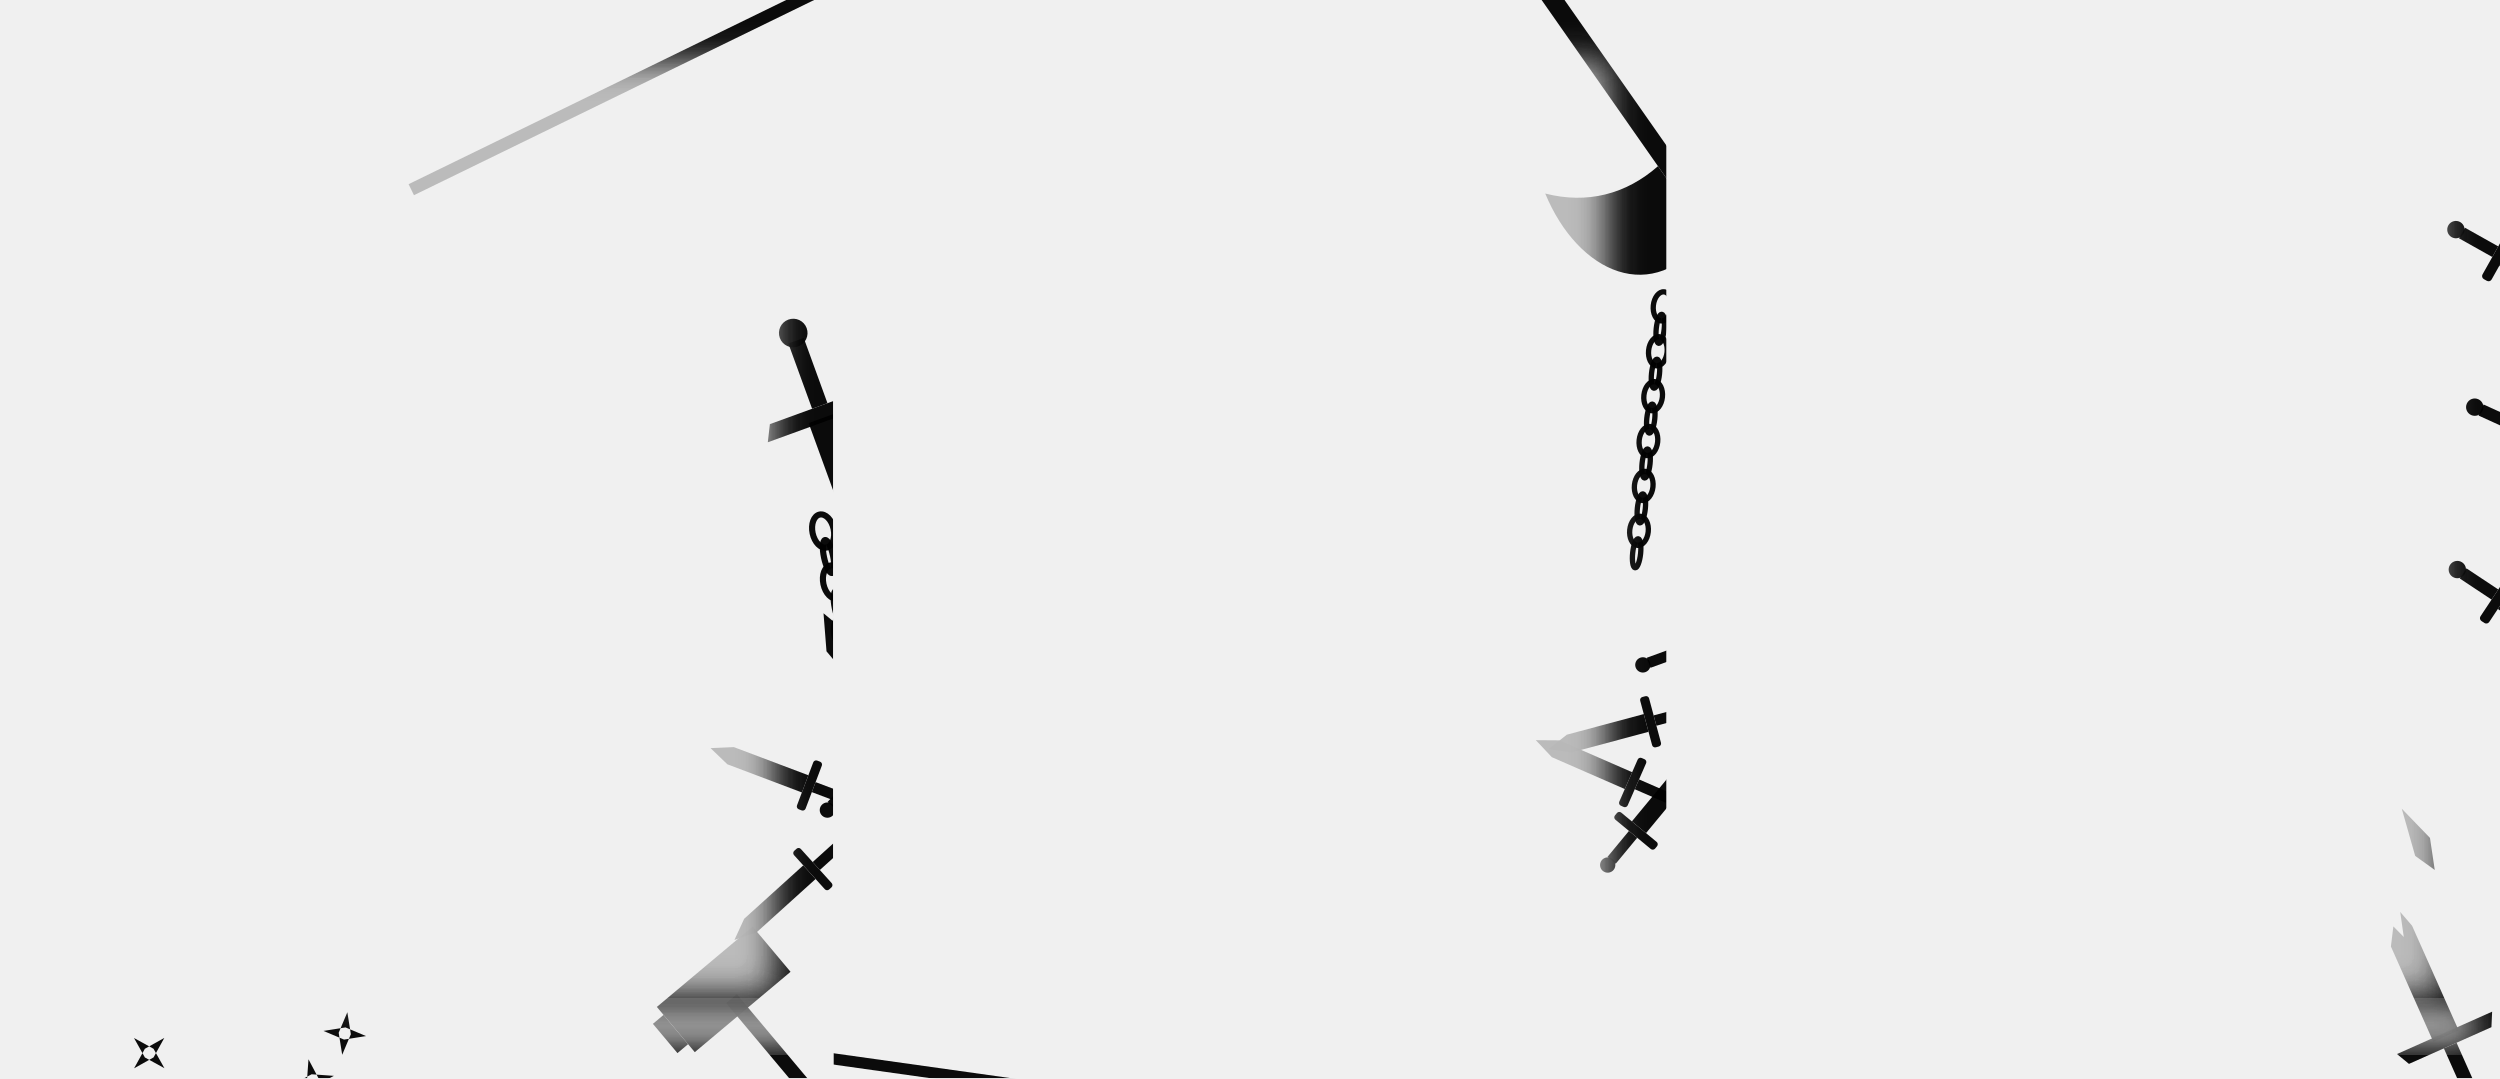
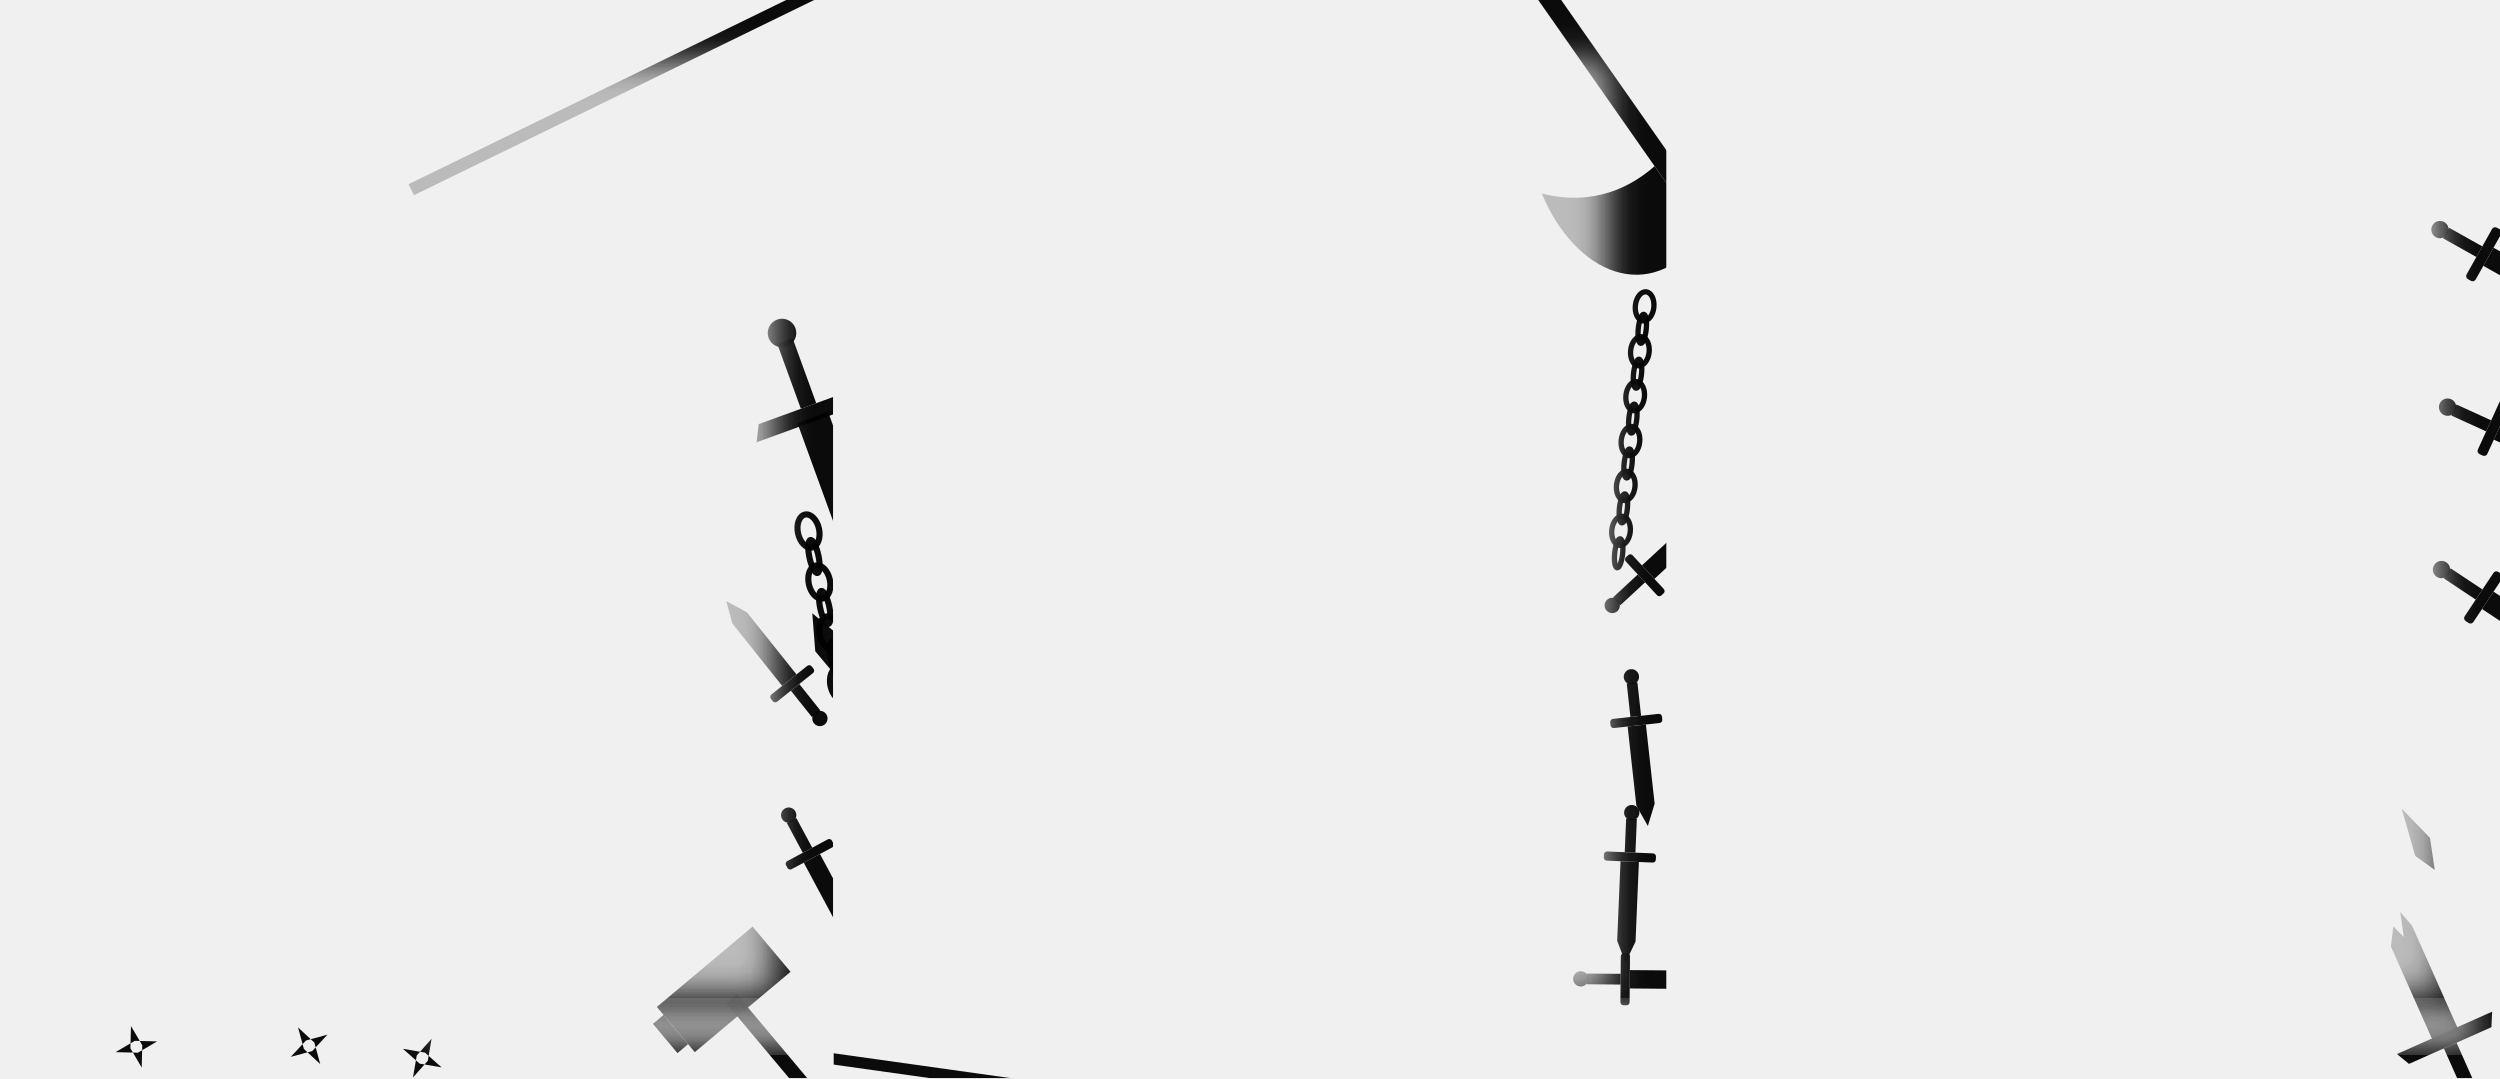
<svg xmlns="http://www.w3.org/2000/svg" width="2448" height="1056" viewBox="0 0 2448 1056">
  <defs>
    <clipPath id="pagina">
      <rect width="816" height="1056" />
    </clipPath>
    <filter id="borra" x="-10%" y="-10%" width="120%" height="120%">
      <feGaussianBlur stdDeviation="16" />
    </filter>
    <mask id="mancha" maskUnits="userSpaceOnUse" x="0" y="0" width="816" height="1056">
      <rect width="816" height="1056" fill="#fff" />
      <rect x="58" y="60" width="700" height="914" fill="#3a3a3a" filter="url(#borra)" />
      <rect x="430" y="982" width="360" height="46" fill="#555" filter="url(#borra)" />
    </mask>
  </defs>
  <g clip-path="url(#pagina)" transform="translate(0 0)">
    <g mask="url(#mancha)">
      <g transform="translate(640.0 70.0) rotate(64.0) scale(2.40)" fill-opacity="0.95" stroke-opacity="0.95">
        <rect x="-2.5" y="-150" width="5" height="260" />
        <path d="M0 -196 L10 -160 L0 -148 L-10 -160 Z" />
      </g>
-       <g transform="translate(800.0 390.0) rotate(160.0) scale(2.00)" fill-opacity="0.95" stroke-opacity="0.95">
+       <g transform="translate(789.0 390.0) rotate(160.0) scale(2.00)" fill-opacity="0.95" stroke-opacity="0.95">
        <path d="M-8 -10 L-8 -70 L-2 -80 L1 -72 L5 -86 L8 -76 L8 -10 Z" />
        <path d="M-30 -12 H30 L26 -4 H-26 Z" />
        <rect x="-4" y="-4" width="8" height="34" />
        <circle cy="34" r="7" />
        <path d="M30 -140 L38 -118 L33 -100 L26 -112 Z" />
      </g>
-       <g transform="translate(806.0 520.0) rotate(-12.0) scale(1.50)" fill-opacity="0.95" stroke-opacity="0.95">
+       <g transform="translate(791.7 520.0) rotate(-12.0) scale(1.50)" fill-opacity="0.95" stroke-opacity="0.95">
        <ellipse cy="0" rx="7" ry="11" fill="none" stroke="#000" stroke-width="4" />
        <ellipse cy="17" rx="3" ry="11" fill="none" stroke="#000" stroke-width="4" />
        <ellipse cy="34" rx="7" ry="11" fill="none" stroke="#000" stroke-width="4" />
        <ellipse cy="51" rx="3" ry="11" fill="none" stroke="#000" stroke-width="4" />
        <ellipse cy="68" rx="7" ry="11" fill="none" stroke="#000" stroke-width="4" />
        <ellipse cy="85" rx="3" ry="11" fill="none" stroke="#000" stroke-width="4" />
        <ellipse cy="102" rx="7" ry="11" fill="none" stroke="#000" stroke-width="4" />
        <ellipse cy="119" rx="3" ry="11" fill="none" stroke="#000" stroke-width="4" />
        <ellipse cy="136" rx="7" ry="11" fill="none" stroke="#000" stroke-width="4" />
        <ellipse cy="153" rx="3" ry="11" fill="none" stroke="#000" stroke-width="4" />
        <ellipse cy="170" rx="7" ry="11" fill="none" stroke="#000" stroke-width="4" />
        <ellipse cy="187" rx="3" ry="11" fill="none" stroke="#000" stroke-width="4" />
        <ellipse cy="204" rx="7" ry="11" fill="none" stroke="#000" stroke-width="4" />
        <ellipse cy="221" rx="3" ry="11" fill="none" stroke="#000" stroke-width="4" />
        <ellipse cy="238" rx="7" ry="11" fill="none" stroke="#000" stroke-width="4" />
        <ellipse cy="255" rx="3" ry="11" fill="none" stroke="#000" stroke-width="4" />
      </g>
      <g transform="translate(760.0 1030.0) rotate(-40.0) scale(1.70)" fill-opacity="0.95" stroke-opacity="0.95">
        <rect x="-4" y="-40" width="8" height="130" />
        <path d="M-36 -64 H36 V-30 H-36 Z" />
        <rect x="-44" y="-58" width="8" height="22" />
      </g>
-       <g transform="translate(801.5 846.0) rotate(227.9) scale(1.50)" fill-opacity="0.95" stroke-opacity="0.95">
+       <g transform="translate(789.3 829.9) rotate(151.8) scale(1.50)" fill-opacity="0.95" stroke-opacity="0.95">
        <path d="M0 -74 L6 -60 L6 -8 L-6 -8 L-6 -60 Z" />
        <rect x="-17" y="-8" width="34" height="6" rx="2" />
        <rect x="-3.5" y="-2" width="7" height="22" />
        <circle cy="24" r="5" />
      </g>
-       <g transform="translate(834.5 766.7) rotate(42.5) scale(1.50)" fill-opacity="0.95" stroke-opacity="0.95">
+       <g transform="translate(780.4 675.4) rotate(321.4) scale(1.50)" fill-opacity="0.95" stroke-opacity="0.95">
        <path d="M0 -74 L6 -60 L6 -8 L-6 -8 L-6 -60 Z" />
        <rect x="-17" y="-8" width="34" height="6" rx="2" />
        <rect x="-3.5" y="-2" width="7" height="22" />
        <circle cy="24" r="5" />
      </g>
-       <g transform="translate(799.6 771.8) rotate(290.7) scale(1.50)" fill-opacity="0.95" stroke-opacity="0.95">
-         <path d="M0 -74 L6 -60 L6 -8 L-6 -8 L-6 -60 Z" />
-         <rect x="-17" y="-8" width="34" height="6" rx="2" />
-         <rect x="-3.5" y="-2" width="7" height="22" />
-         <circle cy="24" r="5" />
-       </g>
-       <g transform="translate(146.1 1031.2) rotate(134.8) scale(1.50)" fill-opacity="0.95" stroke-opacity="0.95">
+       <g transform="translate(133.5 1025.0) rotate(165.5) scale(1.50)" fill-opacity="0.95" stroke-opacity="0.95">
        <path d="M0 -14 L4 0 L0 14 L-4 0 Z M-14 0 L0 4 L14 0 L0 -4 Z" />
      </g>
-       <g transform="translate(306.4 1057.8) rotate(348.1) scale(1.50)" fill-opacity="0.95" stroke-opacity="0.95">
+       <g transform="translate(413.5 1036.1) rotate(205.7) scale(1.50)" fill-opacity="0.95" stroke-opacity="0.95">
        <path d="M0 -14 L4 0 L0 14 L-4 0 Z M-14 0 L0 4 L14 0 L0 -4 Z" />
      </g>
-       <g transform="translate(337.6 1012.0) rotate(96.9) scale(1.50)" fill-opacity="0.95" stroke-opacity="0.95">
+       <g transform="translate(302.7 1024.0) rotate(328.8) scale(1.50)" fill-opacity="0.95" stroke-opacity="0.95">
        <path d="M0 -14 L4 0 L0 14 L-4 0 Z M-14 0 L0 4 L14 0 L0 -4 Z" />
      </g>
    </g>
  </g>
  <g clip-path="url(#pagina)" transform="translate(816 0)">
    <g mask="url(#mancha)">
-       <g transform="translate(786.0 116.0) rotate(145.0) scale(2.30)" fill-opacity="0.95" stroke-opacity="0.95">
+       <g transform="translate(782.7 116.0) rotate(145.0) scale(2.30)" fill-opacity="0.95" stroke-opacity="0.95">
        <rect x="-4" y="-50" width="8" height="140" />
        <path d="M4 -58 C40 -70 58 -40 50 -4 C38 -18 22 -24 4 -22 Z" />
      </g>
      <g transform="translate(250.0 1072.0) rotate(-82.0) scale(2.20)" fill-opacity="0.95" stroke-opacity="0.95">
        <rect x="-2.5" y="-150" width="5" height="260" />
        <path d="M0 -196 L10 -160 L0 -148 L-10 -160 Z" />
      </g>
-       <g transform="translate(812.0 300.0) rotate(6.0) scale(1.30)" fill-opacity="0.95" stroke-opacity="0.95">
+       <g transform="translate(794.4 300.0) rotate(6.0) scale(1.30)" fill-opacity="0.95" stroke-opacity="0.95">
        <ellipse cy="0" rx="7" ry="11" fill="none" stroke="#000" stroke-width="4" />
        <ellipse cy="17" rx="3" ry="11" fill="none" stroke="#000" stroke-width="4" />
        <ellipse cy="34" rx="7" ry="11" fill="none" stroke="#000" stroke-width="4" />
        <ellipse cy="51" rx="3" ry="11" fill="none" stroke="#000" stroke-width="4" />
        <ellipse cy="68" rx="7" ry="11" fill="none" stroke="#000" stroke-width="4" />
        <ellipse cy="85" rx="3" ry="11" fill="none" stroke="#000" stroke-width="4" />
        <ellipse cy="102" rx="7" ry="11" fill="none" stroke="#000" stroke-width="4" />
        <ellipse cy="119" rx="3" ry="11" fill="none" stroke="#000" stroke-width="4" />
        <ellipse cy="136" rx="7" ry="11" fill="none" stroke="#000" stroke-width="4" />
        <ellipse cy="153" rx="3" ry="11" fill="none" stroke="#000" stroke-width="4" />
        <ellipse cy="170" rx="7" ry="11" fill="none" stroke="#000" stroke-width="4" />
        <ellipse cy="187" rx="3" ry="11" fill="none" stroke="#000" stroke-width="4" />
      </g>
-       <g transform="translate(781.2 819.3) rotate(39.6) scale(1.50)" fill-opacity="0.95" stroke-opacity="0.95">
+       <g transform="translate(789.1 568.4) rotate(47.2) scale(1.50)" fill-opacity="0.95" stroke-opacity="0.95">
        <path d="M0 -74 L6 -60 L6 -8 L-6 -8 L-6 -60 Z" />
        <rect x="-17" y="-8" width="34" height="6" rx="2" />
        <rect x="-3.5" y="-2" width="7" height="22" />
        <circle cy="24" r="5" />
      </g>
-       <g transform="translate(807.5 704.8) rotate(255.0) scale(1.50)" fill-opacity="0.95" stroke-opacity="0.95">
+       <g transform="translate(780.3 831.7) rotate(182.4) scale(1.50)" fill-opacity="0.95" stroke-opacity="0.95">
        <path d="M0 -74 L6 -60 L6 -8 L-6 -8 L-6 -60 Z" />
        <rect x="-17" y="-8" width="34" height="6" rx="2" />
        <rect x="-3.5" y="-2" width="7" height="22" />
        <circle cy="24" r="5" />
      </g>
-       <g transform="translate(789.6 769.2) rotate(293.6) scale(1.50)" fill-opacity="0.95" stroke-opacity="0.95">
+       <g transform="translate(767.9 958.8) rotate(90.5) scale(1.50)" fill-opacity="0.95" stroke-opacity="0.95">
        <path d="M0 -74 L6 -60 L6 -8 L-6 -8 L-6 -60 Z" />
        <rect x="-17" y="-8" width="34" height="6" rx="2" />
        <rect x="-3.5" y="-2" width="7" height="22" />
        <circle cy="24" r="5" />
      </g>
-       <g transform="translate(826.5 638.7) rotate(69.9) scale(1.50)" fill-opacity="0.95" stroke-opacity="0.95">
+       <g transform="translate(785.4 698.5) rotate(173.7) scale(1.50)" fill-opacity="0.95" stroke-opacity="0.95">
        <path d="M0 -74 L6 -60 L6 -8 L-6 -8 L-6 -60 Z" />
        <rect x="-17" y="-8" width="34" height="6" rx="2" />
        <rect x="-3.5" y="-2" width="7" height="22" />
        <circle cy="24" r="5" />
      </g>
    </g>
  </g>
  <g clip-path="url(#pagina)" transform="translate(1632 0)">
    <g mask="url(#mancha)">
-       <g transform="translate(808.4 244.8) rotate(119.3) scale(1.70)" fill-opacity="0.95" stroke-opacity="0.95">
+       <g transform="translate(792.8 244.8) rotate(119.3) scale(1.70)" fill-opacity="0.95" stroke-opacity="0.95">
        <path d="M0 -74 L6 -60 L6 -8 L-6 -8 L-6 -60 Z" />
        <rect x="-17" y="-8" width="34" height="6" rx="2" />
        <rect x="-3.5" y="-2" width="7" height="22" />
        <circle cy="24" r="5" />
      </g>
-       <g transform="translate(828.4 415.6) rotate(114.5) scale(1.70)" fill-opacity="0.95" stroke-opacity="0.95">
+       <g transform="translate(801.8 415.6) rotate(114.5) scale(1.70)" fill-opacity="0.95" stroke-opacity="0.95">
        <path d="M0 -74 L6 -60 L6 -8 L-6 -8 L-6 -60 Z" />
        <rect x="-17" y="-8" width="34" height="6" rx="2" />
        <rect x="-3.5" y="-2" width="7" height="22" />
        <circle cy="24" r="5" />
      </g>
-       <g transform="translate(808.2 580.3) rotate(123.6) scale(1.70)" fill-opacity="0.95" stroke-opacity="0.95">
+       <g transform="translate(792.7 580.3) rotate(123.6) scale(1.70)" fill-opacity="0.95" stroke-opacity="0.95">
        <path d="M0 -74 L6 -60 L6 -8 L-6 -8 L-6 -60 Z" />
        <rect x="-17" y="-8" width="34" height="6" rx="2" />
        <rect x="-3.5" y="-2" width="7" height="22" />
        <circle cy="24" r="5" />
      </g>
      <g transform="translate(770.0 1030.0) rotate(-24.0) scale(1.70)" fill-opacity="0.95" stroke-opacity="0.95">
        <path d="M-8 -10 L-8 -70 L-2 -80 L1 -72 L5 -86 L8 -76 L8 -10 Z" />
        <path d="M-30 -12 H30 L26 -4 H-26 Z" />
        <rect x="-4" y="-4" width="8" height="34" />
        <circle cy="34" r="7" />
        <path d="M30 -140 L38 -118 L33 -100 L26 -112 Z" />
      </g>
    </g>
  </g>
</svg>
